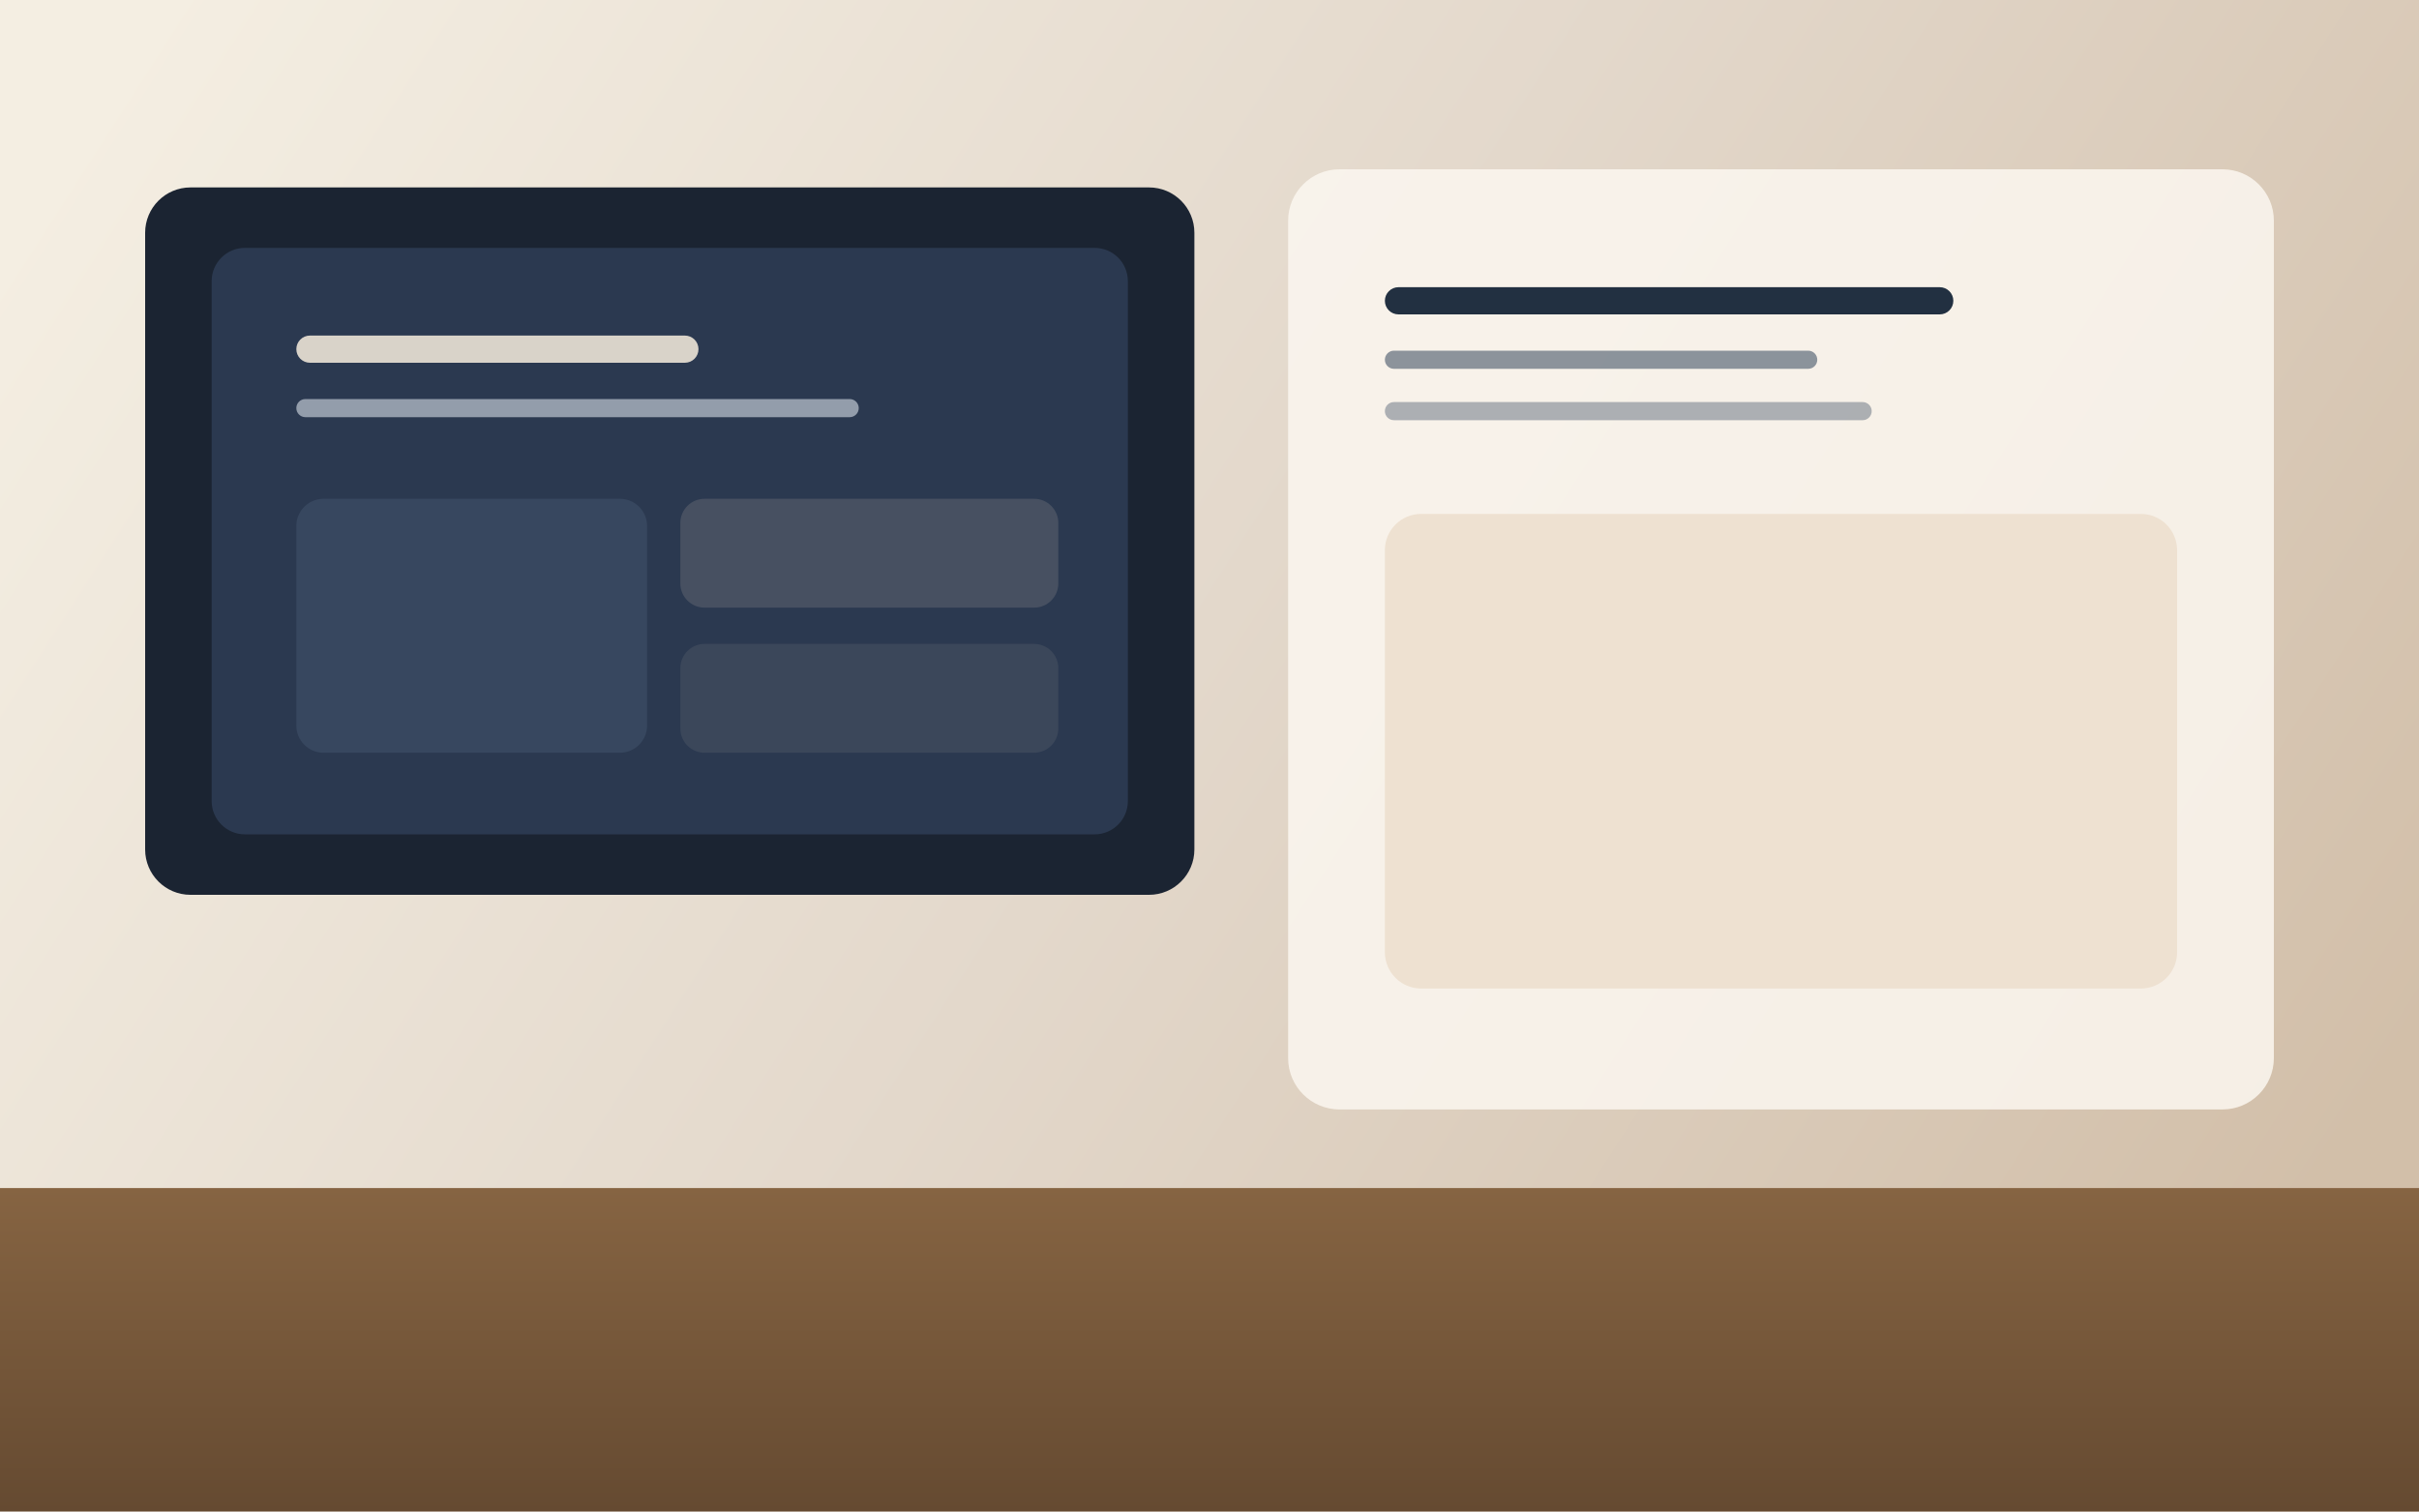
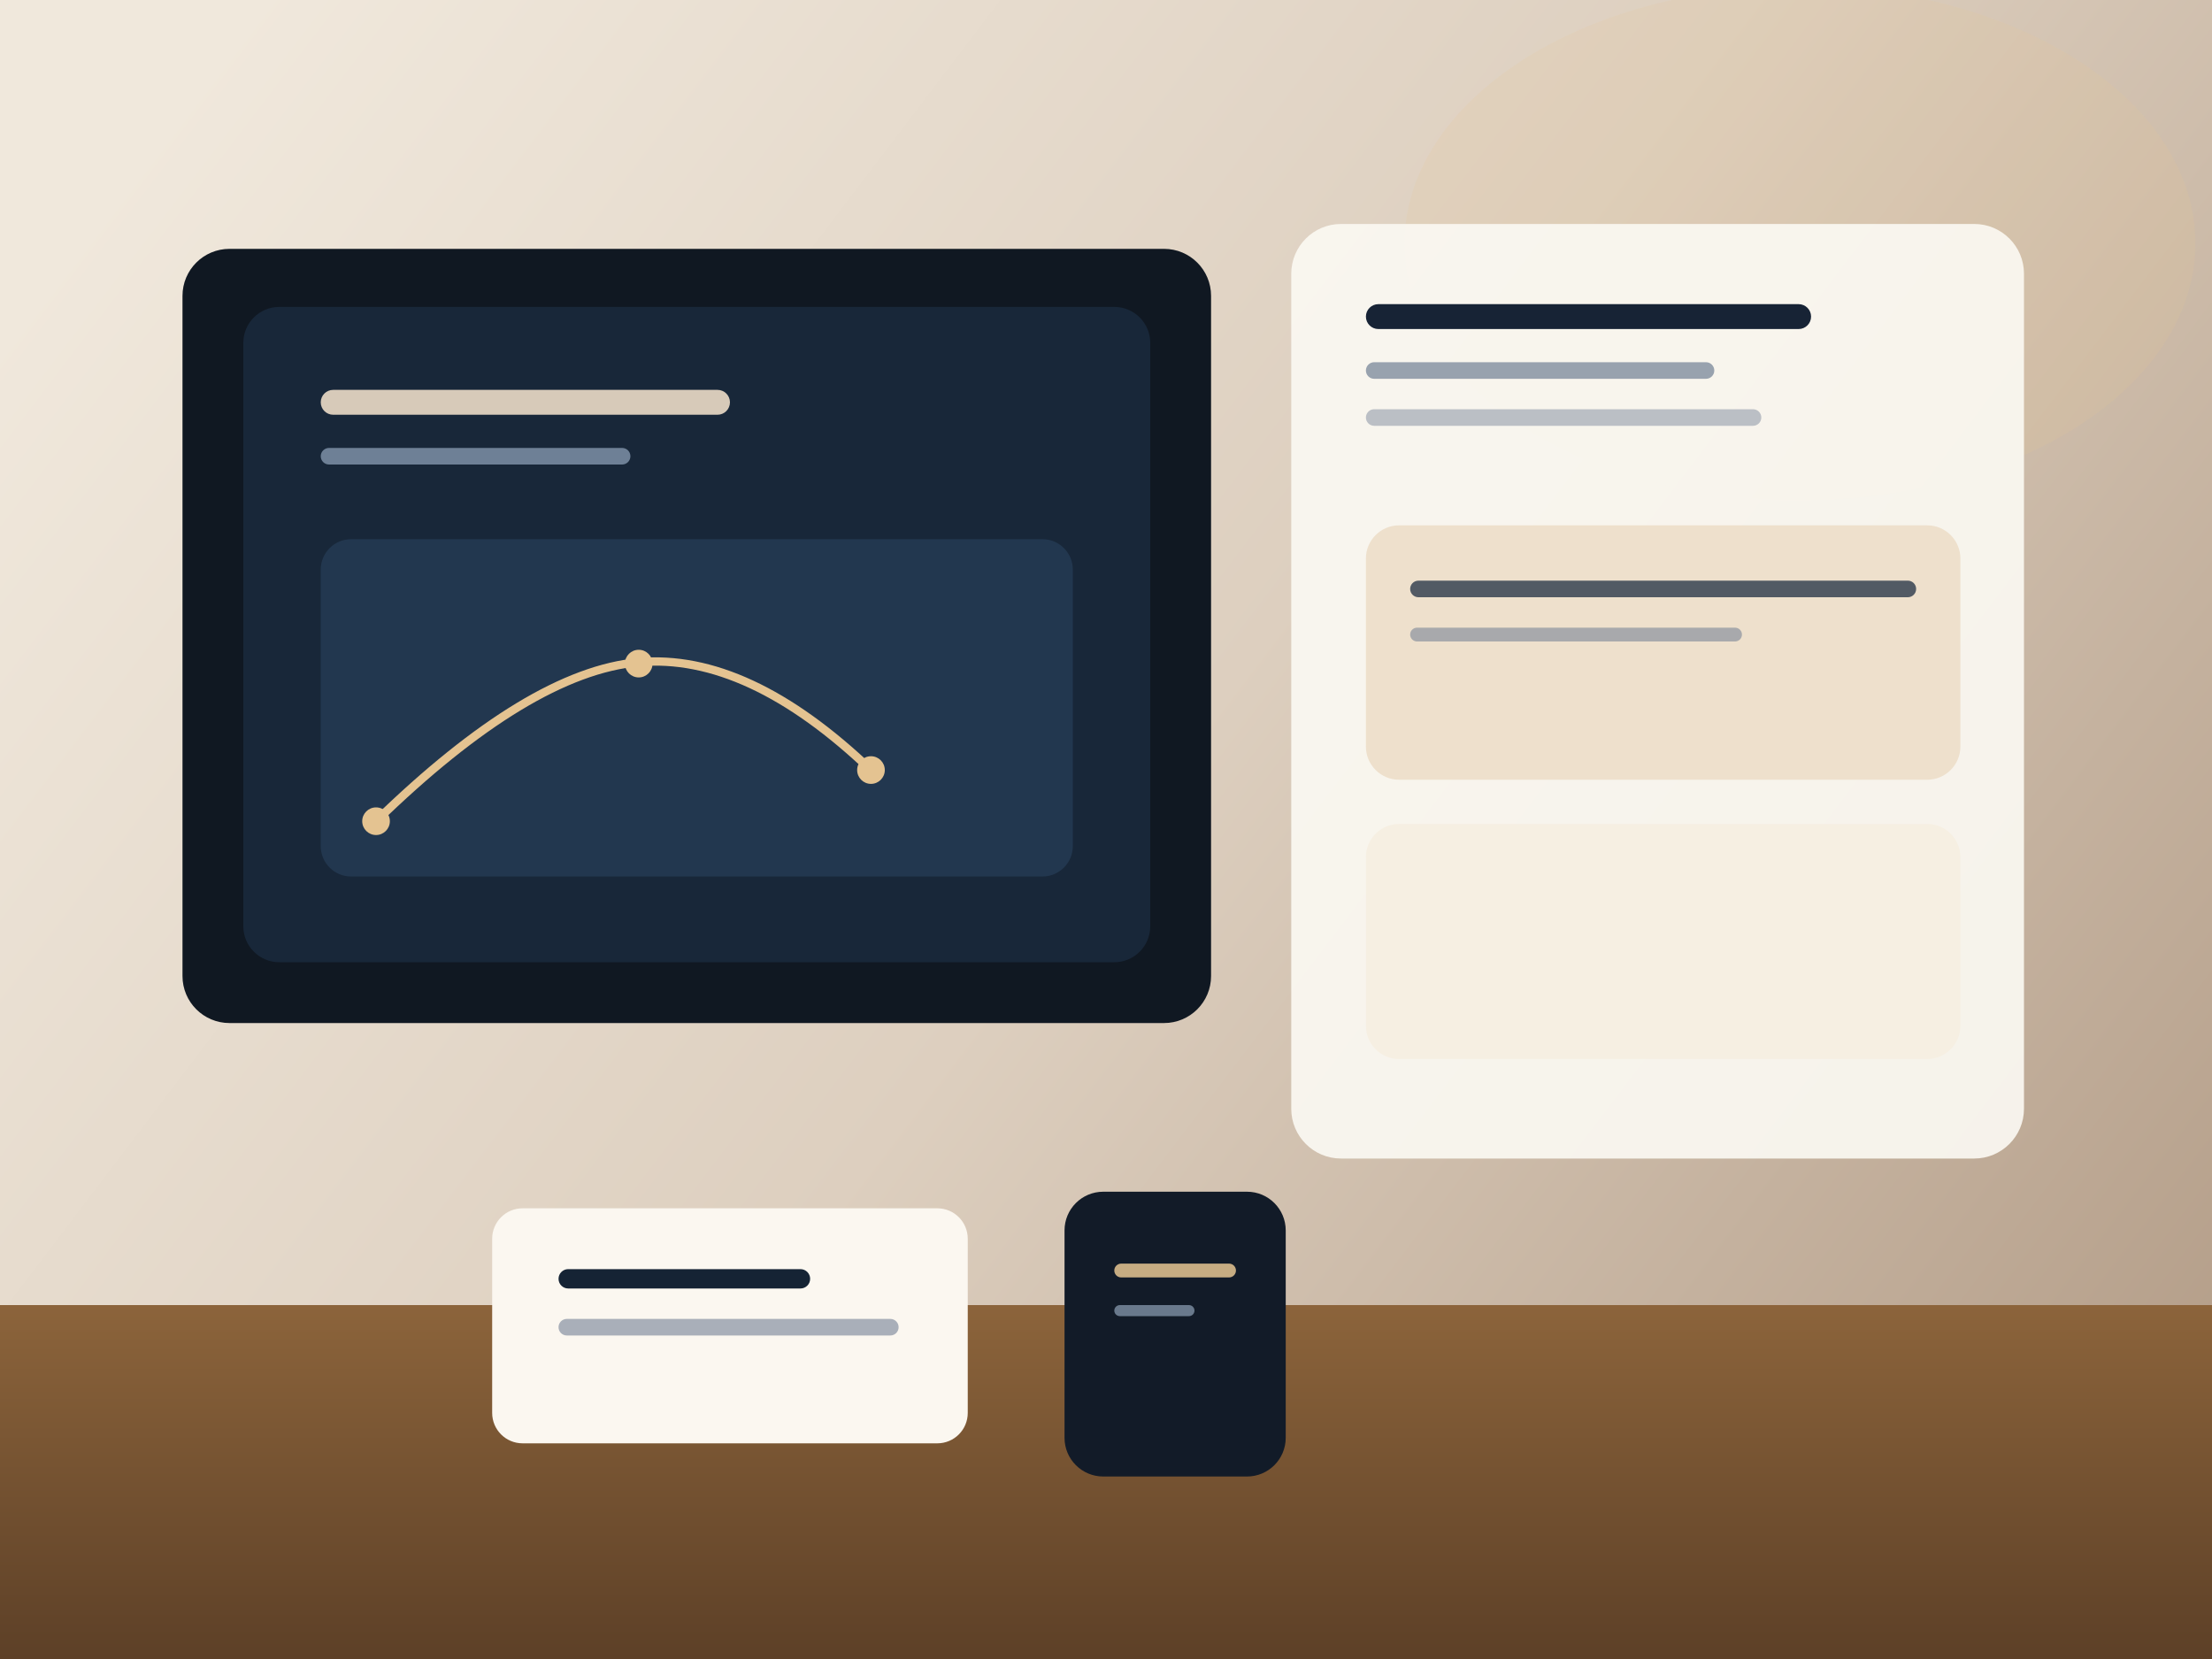
- <svg xmlns="http://www.w3.org/2000/svg" width="1600" height="1000" viewBox="0 0 1600 1000" fill="none">
-   <rect width="1600" height="1000" fill="url(#bg)" />
-   <rect x="96" y="124" width="694" height="468" rx="30" fill="#1B2432" />
-   <rect x="140" y="164" width="606" height="388" rx="22" fill="#2B3950" />
-   <rect x="196" y="222" width="266" height="18" rx="9" fill="#F1E8DA" fill-opacity="0.88" />
-   <rect x="196" y="264" width="372" height="12" rx="6" fill="#D8DFE8" fill-opacity="0.6" />
-   <rect x="196" y="330" width="232" height="168" rx="18" fill="#37475F" />
-   <rect x="450" y="330" width="250" height="72" rx="16" fill="#F2E1CD" fill-opacity="0.14" />
-   <rect x="450" y="426" width="250" height="72" rx="16" fill="#F2E1CD" fill-opacity="0.08" />
-   <rect x="852" y="112" width="652" height="622" rx="34" fill="#FBF7F0" fill-opacity="0.85" />
-   <rect x="916" y="190" width="376" height="18" rx="9" fill="#223041" />
-   <rect x="916" y="232" width="286" height="12" rx="6" fill="#5A6777" fill-opacity="0.68" />
-   <rect x="916" y="266" width="322" height="12" rx="6" fill="#5A6777" fill-opacity="0.48" />
-   <rect x="916" y="340" width="524" height="314" rx="24" fill="#EEE1D1" />
-   <rect x="0" y="786" width="1600" height="214" fill="url(#desk)" />
+ <svg xmlns="http://www.w3.org/2000/svg" width="1600" height="1200" viewBox="0 0 1600 1200" fill="none">
+   <rect width="1600" height="1200" fill="url(#bg)" />
+   <ellipse cx="1302" cy="176" rx="286" ry="186" fill="#E4C391" fill-opacity="0.16" />
+   <rect x="132" y="180" width="744" height="560" rx="34" fill="#101822" />
+   <rect x="176" y="222" width="656" height="474" rx="26" fill="#182739" />
+   <rect x="232" y="282" width="296" height="18" rx="9" fill="#F0DFCA" fill-opacity="0.88" />
+   <rect x="232" y="324" width="224" height="12" rx="6" fill="#9EB2CA" fill-opacity="0.64" />
+   <rect x="232" y="390" width="544" height="244" rx="22" fill="#22374F" />
+   <path d="M272 594C346 522 409.333 483.667 462 479C514.667 474.333 570.667 500.333 630 557" stroke="#E4C391" stroke-width="6" stroke-linecap="round" />
+   <circle cx="272" cy="594" r="10" fill="#E4C391" />
+   <circle cx="462" cy="480" r="10" fill="#E4C391" />
+   <circle cx="630" cy="557" r="10" fill="#E4C391" />
+   <rect x="934" y="162" width="530" height="676" rx="36" fill="#FBF8F2" fill-opacity="0.92" />
+   <rect x="988" y="220" width="322" height="18" rx="9" fill="#172335" />
+   <rect x="988" y="262" width="252" height="12" rx="6" fill="#66768D" fill-opacity="0.66" />
+   <rect x="988" y="296" width="286" height="12" rx="6" fill="#66768D" fill-opacity="0.42" />
+   <rect x="988" y="380" width="430" height="184" rx="24" fill="#EEE0CC" />
+   <rect x="1020" y="420" width="366" height="12" rx="6" fill="#1C2C40" fill-opacity="0.74" />
+   <rect x="1020" y="454" width="240" height="10" rx="5" fill="#68788F" fill-opacity="0.52" />
+   <rect x="988" y="596" width="430" height="170" rx="24" fill="#F6EFE2" />
+   <rect x="0" y="944" width="1600" height="256" fill="url(#desk)" />
+   <rect x="356" y="874" width="344" height="170" rx="22" fill="#FBF7F0" />
+   <rect x="404" y="918" width="182" height="14" rx="7" fill="#152334" />
+   <rect x="404" y="954" width="246" height="12" rx="6" fill="#69788F" fill-opacity="0.56" />
+   <rect x="770" y="862" width="160" height="206" rx="28" fill="#121B28" />
+   <rect x="806" y="914" width="88" height="10" rx="5" fill="#E4C391" fill-opacity="0.86" />
+   <rect x="806" y="944" width="58" height="8" rx="4" fill="#A8BDD4" fill-opacity="0.58" />
  <defs>
-     <linearGradient id="bg" x1="72" y1="54" x2="1440" y2="932" gradientUnits="userSpaceOnUse">
-       <stop stop-color="#F4EEE2" />
-       <stop offset="0.5" stop-color="#E3D8CB" />
-       <stop offset="1" stop-color="#D2BFA9" />
+     <linearGradient id="bg" x1="118" y1="84" x2="1490" y2="1128" gradientUnits="userSpaceOnUse">
+       <stop stop-color="#F0E8DC" />
+       <stop offset="0.5" stop-color="#DDCFBF" />
+       <stop offset="1" stop-color="#B59F8A" />
    </linearGradient>
-     <linearGradient id="desk" x1="800" y1="786" x2="800" y2="1000" gradientUnits="userSpaceOnUse">
-       <stop stop-color="#866442" />
-       <stop offset="1" stop-color="#654A31" />
+     <linearGradient id="desk" x1="800" y1="944" x2="800" y2="1200" gradientUnits="userSpaceOnUse">
+       <stop stop-color="#8C643B" />
+       <stop offset="1" stop-color="#5D4027" />
    </linearGradient>
  </defs>
</svg>
